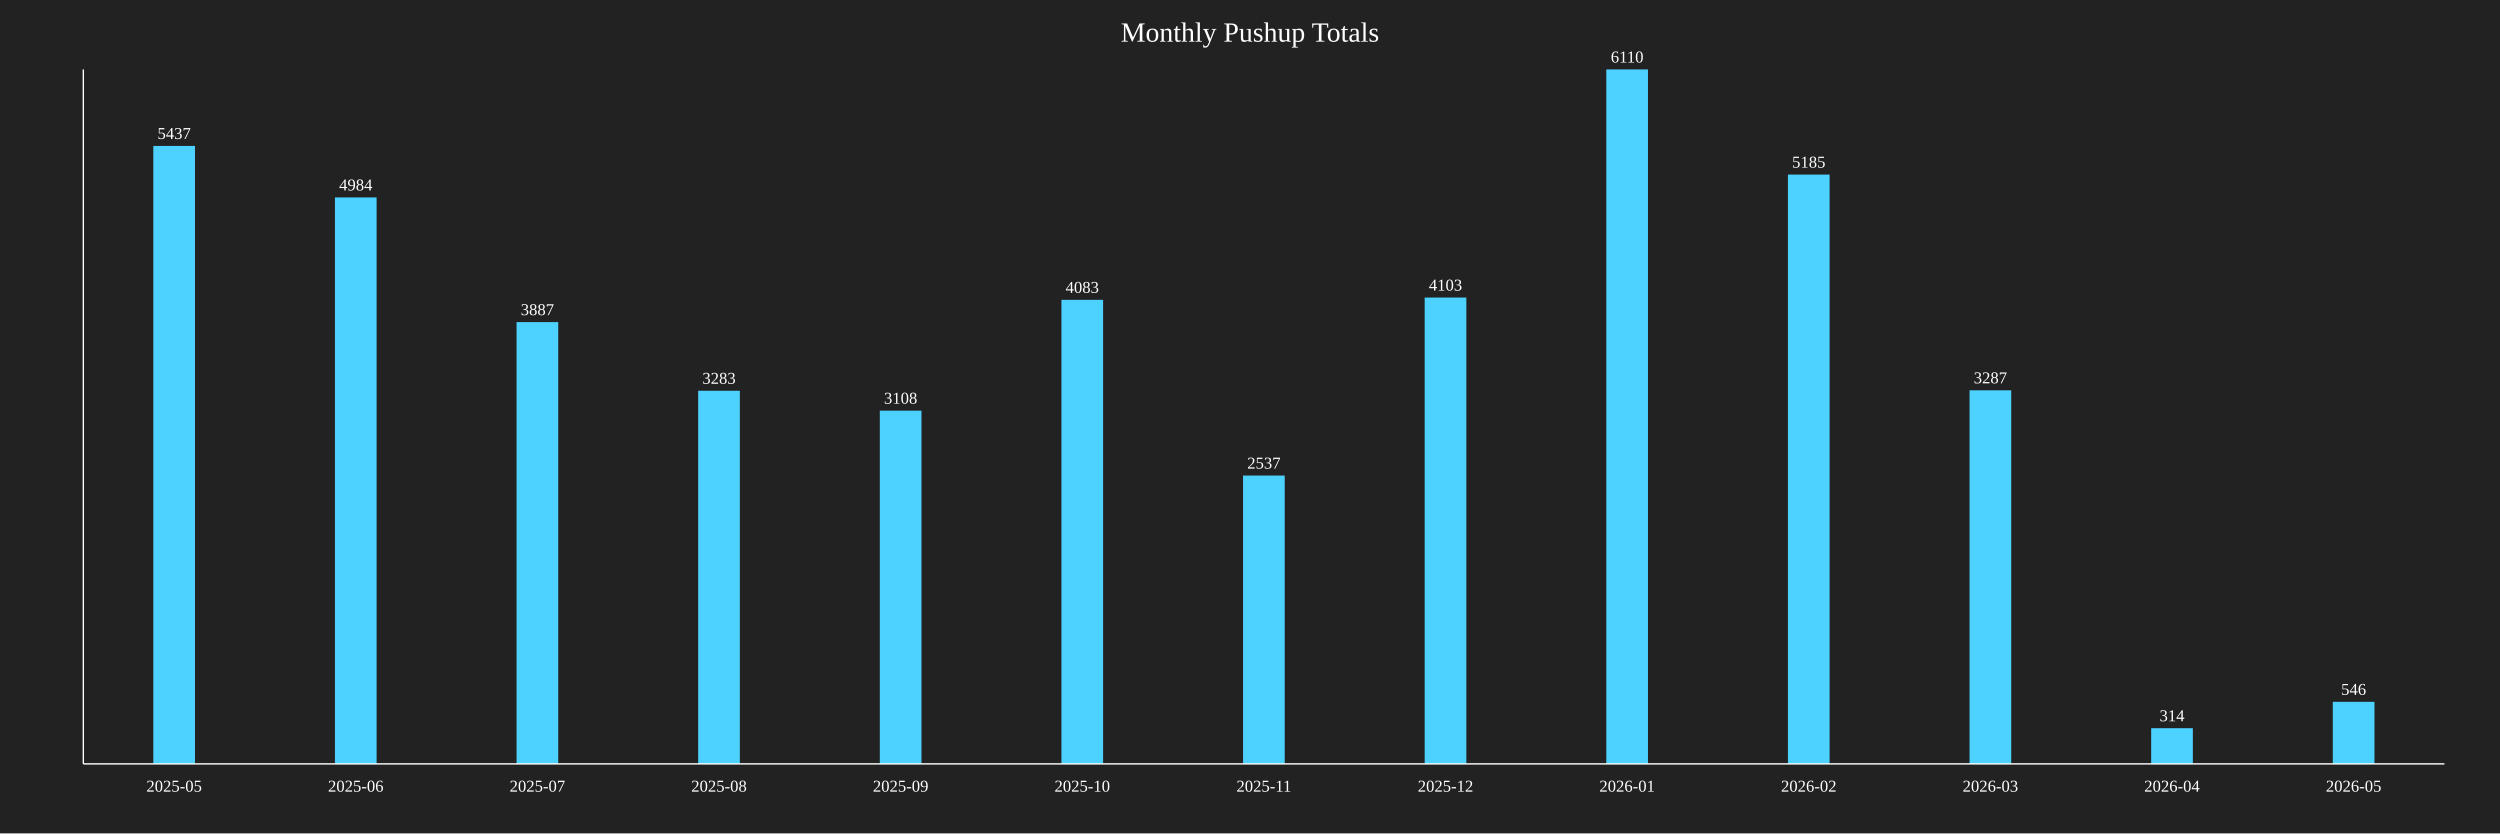
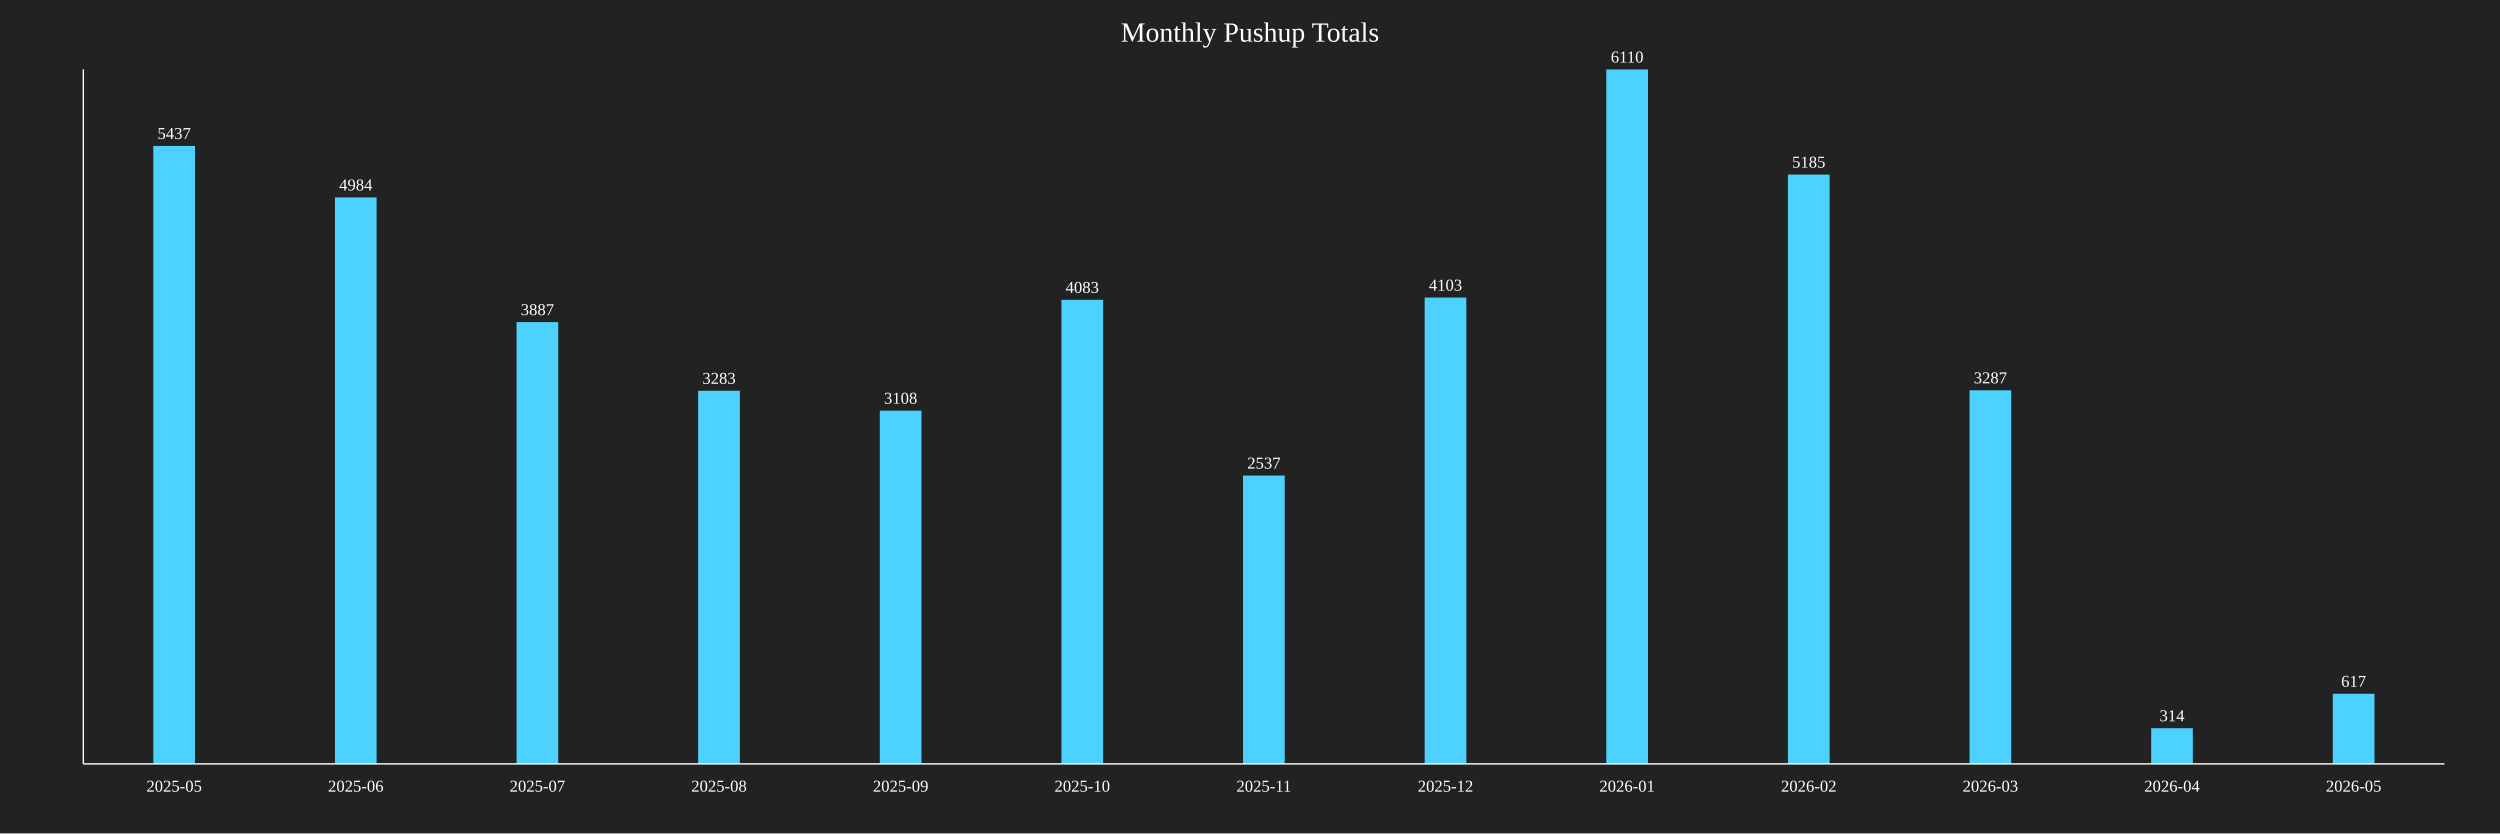
<svg xmlns="http://www.w3.org/2000/svg" baseProfile="full" height="600" version="1.1" width="1800">
  <defs />
  <rect fill="#222222" height="100%" width="100%" x="0" y="0" />
  <text fill="white" font-size="20" text-anchor="middle" x="900.0" y="30">Monthly Pushup Totals</text>
  <rect fill="#4DD2FF" height="444.926" width="30" x="110.385" y="105.074" />
  <text fill="white" font-size="12" text-anchor="middle" x="125.385" y="100.074">5437</text>
  <text fill="white" font-size="12" text-anchor="middle" x="125.385" y="570">2025-05</text>
  <rect fill="#4DD2FF" height="407.856" width="30" x="241.154" y="142.144" />
  <text fill="white" font-size="12" text-anchor="middle" x="256.154" y="137.144">4984</text>
  <text fill="white" font-size="12" text-anchor="middle" x="256.154" y="570">2025-06</text>
  <rect fill="#4DD2FF" height="318.085" width="30" x="371.923" y="231.915" />
  <text fill="white" font-size="12" text-anchor="middle" x="386.923" y="226.915">3887</text>
  <text fill="white" font-size="12" text-anchor="middle" x="386.923" y="570">2025-07</text>
  <rect fill="#4DD2FF" height="268.658" width="30" x="502.692" y="281.342" />
  <text fill="white" font-size="12" text-anchor="middle" x="517.692" y="276.342">3283</text>
  <text fill="white" font-size="12" text-anchor="middle" x="517.692" y="570">2025-08</text>
  <rect fill="#4DD2FF" height="254.337" width="30" x="633.462" y="295.663" />
  <text fill="white" font-size="12" text-anchor="middle" x="648.462" y="290.663">3108</text>
  <text fill="white" font-size="12" text-anchor="middle" x="648.462" y="570">2025-09</text>
  <rect fill="#4DD2FF" height="334.124" width="30" x="764.231" y="215.876" />
  <text fill="white" font-size="12" text-anchor="middle" x="779.231" y="210.876">4083</text>
  <text fill="white" font-size="12" text-anchor="middle" x="779.231" y="570">2025-10</text>
  <rect fill="#4DD2FF" height="207.61" width="30" x="895.0" y="342.39" />
  <text fill="white" font-size="12" text-anchor="middle" x="910.0" y="337.39">2537</text>
  <text fill="white" font-size="12" text-anchor="middle" x="910.0" y="570">2025-11</text>
  <rect fill="#4DD2FF" height="335.761" width="30" x="1025.769" y="214.239" />
  <text fill="white" font-size="12" text-anchor="middle" x="1040.769" y="209.239">4103</text>
  <text fill="white" font-size="12" text-anchor="middle" x="1040.769" y="570">2025-12</text>
  <rect fill="#4DD2FF" height="500.0" width="30" x="1156.538" y="50.0" />
  <text fill="white" font-size="12" text-anchor="middle" x="1171.538" y="45.0">6110</text>
  <text fill="white" font-size="12" text-anchor="middle" x="1171.538" y="570">2026-01</text>
  <rect fill="#4DD2FF" height="424.304" width="30" x="1287.308" y="125.696" />
  <text fill="white" font-size="12" text-anchor="middle" x="1302.308" y="120.696">5185</text>
  <text fill="white" font-size="12" text-anchor="middle" x="1302.308" y="570">2026-02</text>
  <rect fill="#4DD2FF" height="268.985" width="30" x="1418.077" y="281.015" />
  <text fill="white" font-size="12" text-anchor="middle" x="1433.077" y="276.015">3287</text>
  <text fill="white" font-size="12" text-anchor="middle" x="1433.077" y="570">2026-03</text>
  <rect fill="#4DD2FF" height="25.696" width="30" x="1548.846" y="524.304" />
  <text fill="white" font-size="12" text-anchor="middle" x="1563.846" y="519.304">314</text>
  <text fill="white" font-size="12" text-anchor="middle" x="1563.846" y="570">2026-04</text>
-   <rect fill="#4DD2FF" height="44.681" width="30" x="1679.615" y="505.319" />
-   <text fill="white" font-size="12" text-anchor="middle" x="1694.615" y="500.319">546</text>
+   <rect fill="#4DD2FF" height="50.491" width="30" x="1679.615" y="499.509" />
+   <text fill="white" font-size="12" text-anchor="middle" x="1694.615" y="494.509">617</text>
  <text fill="white" font-size="12" text-anchor="middle" x="1694.615" y="570">2026-05</text>
  <line stroke="white" x1="60" x2="60" y1="50" y2="550" />
  <line stroke="white" x1="60" x2="1760" y1="550" y2="550" />
</svg>
